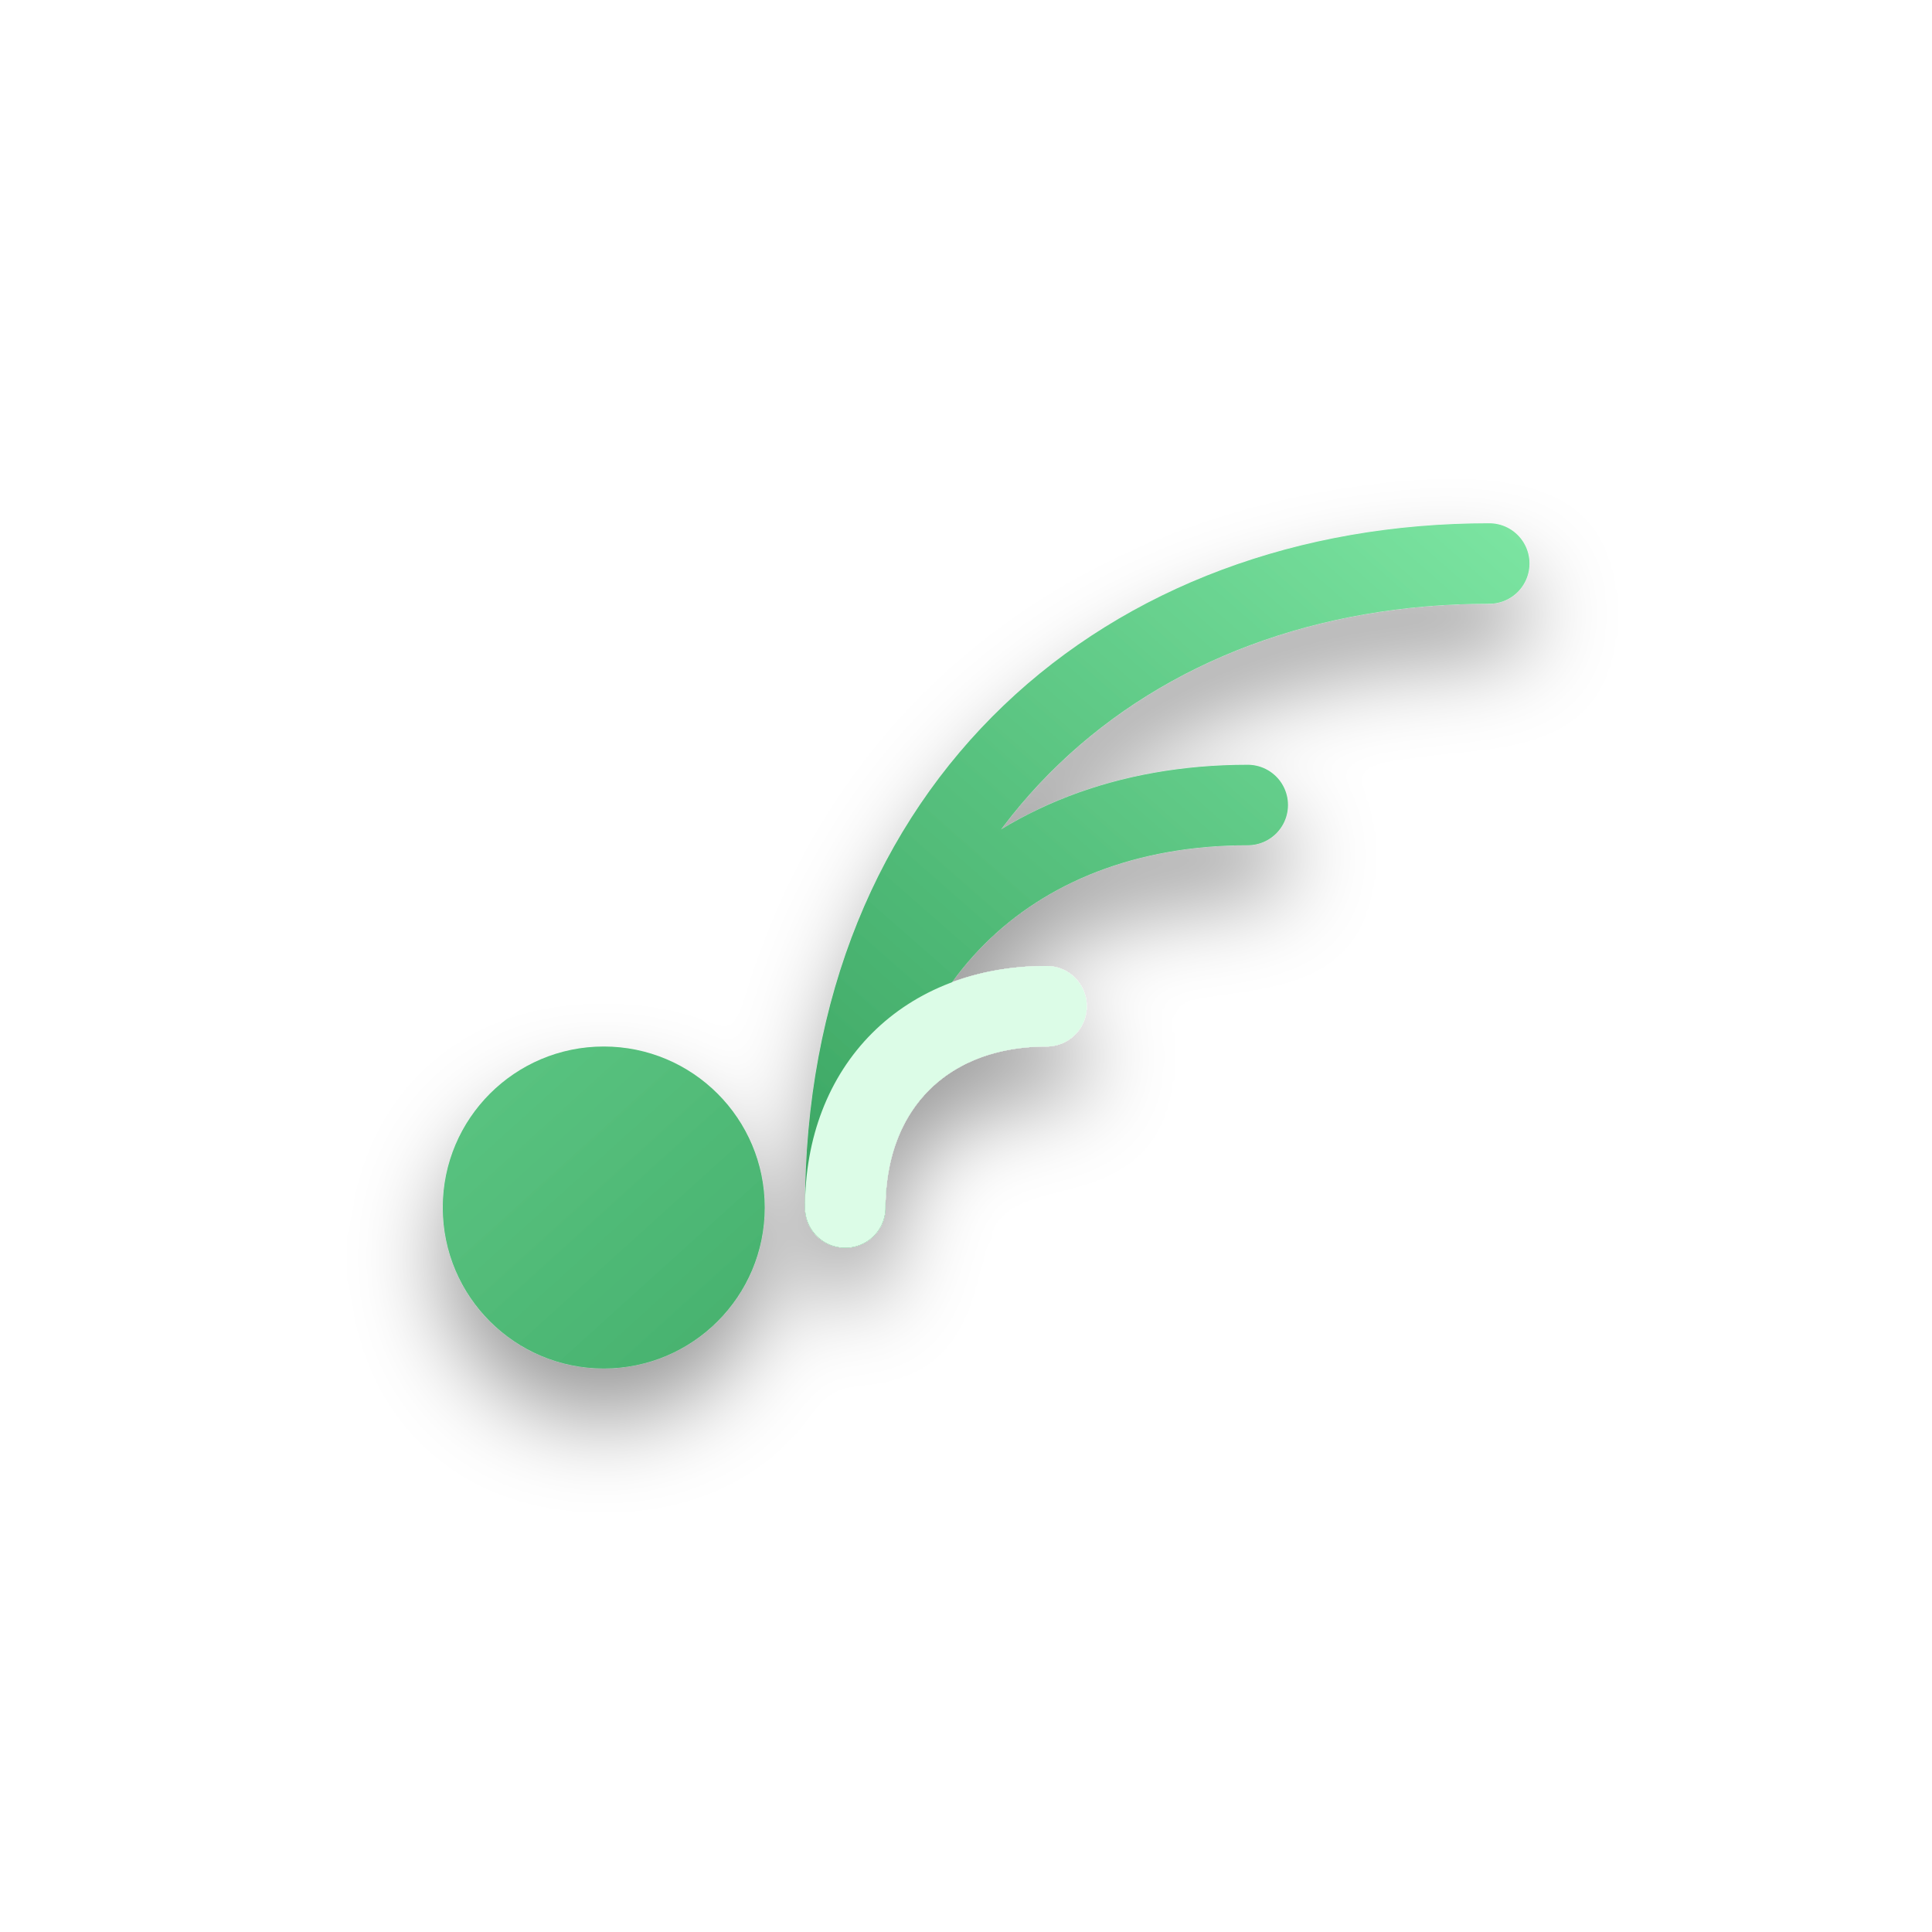
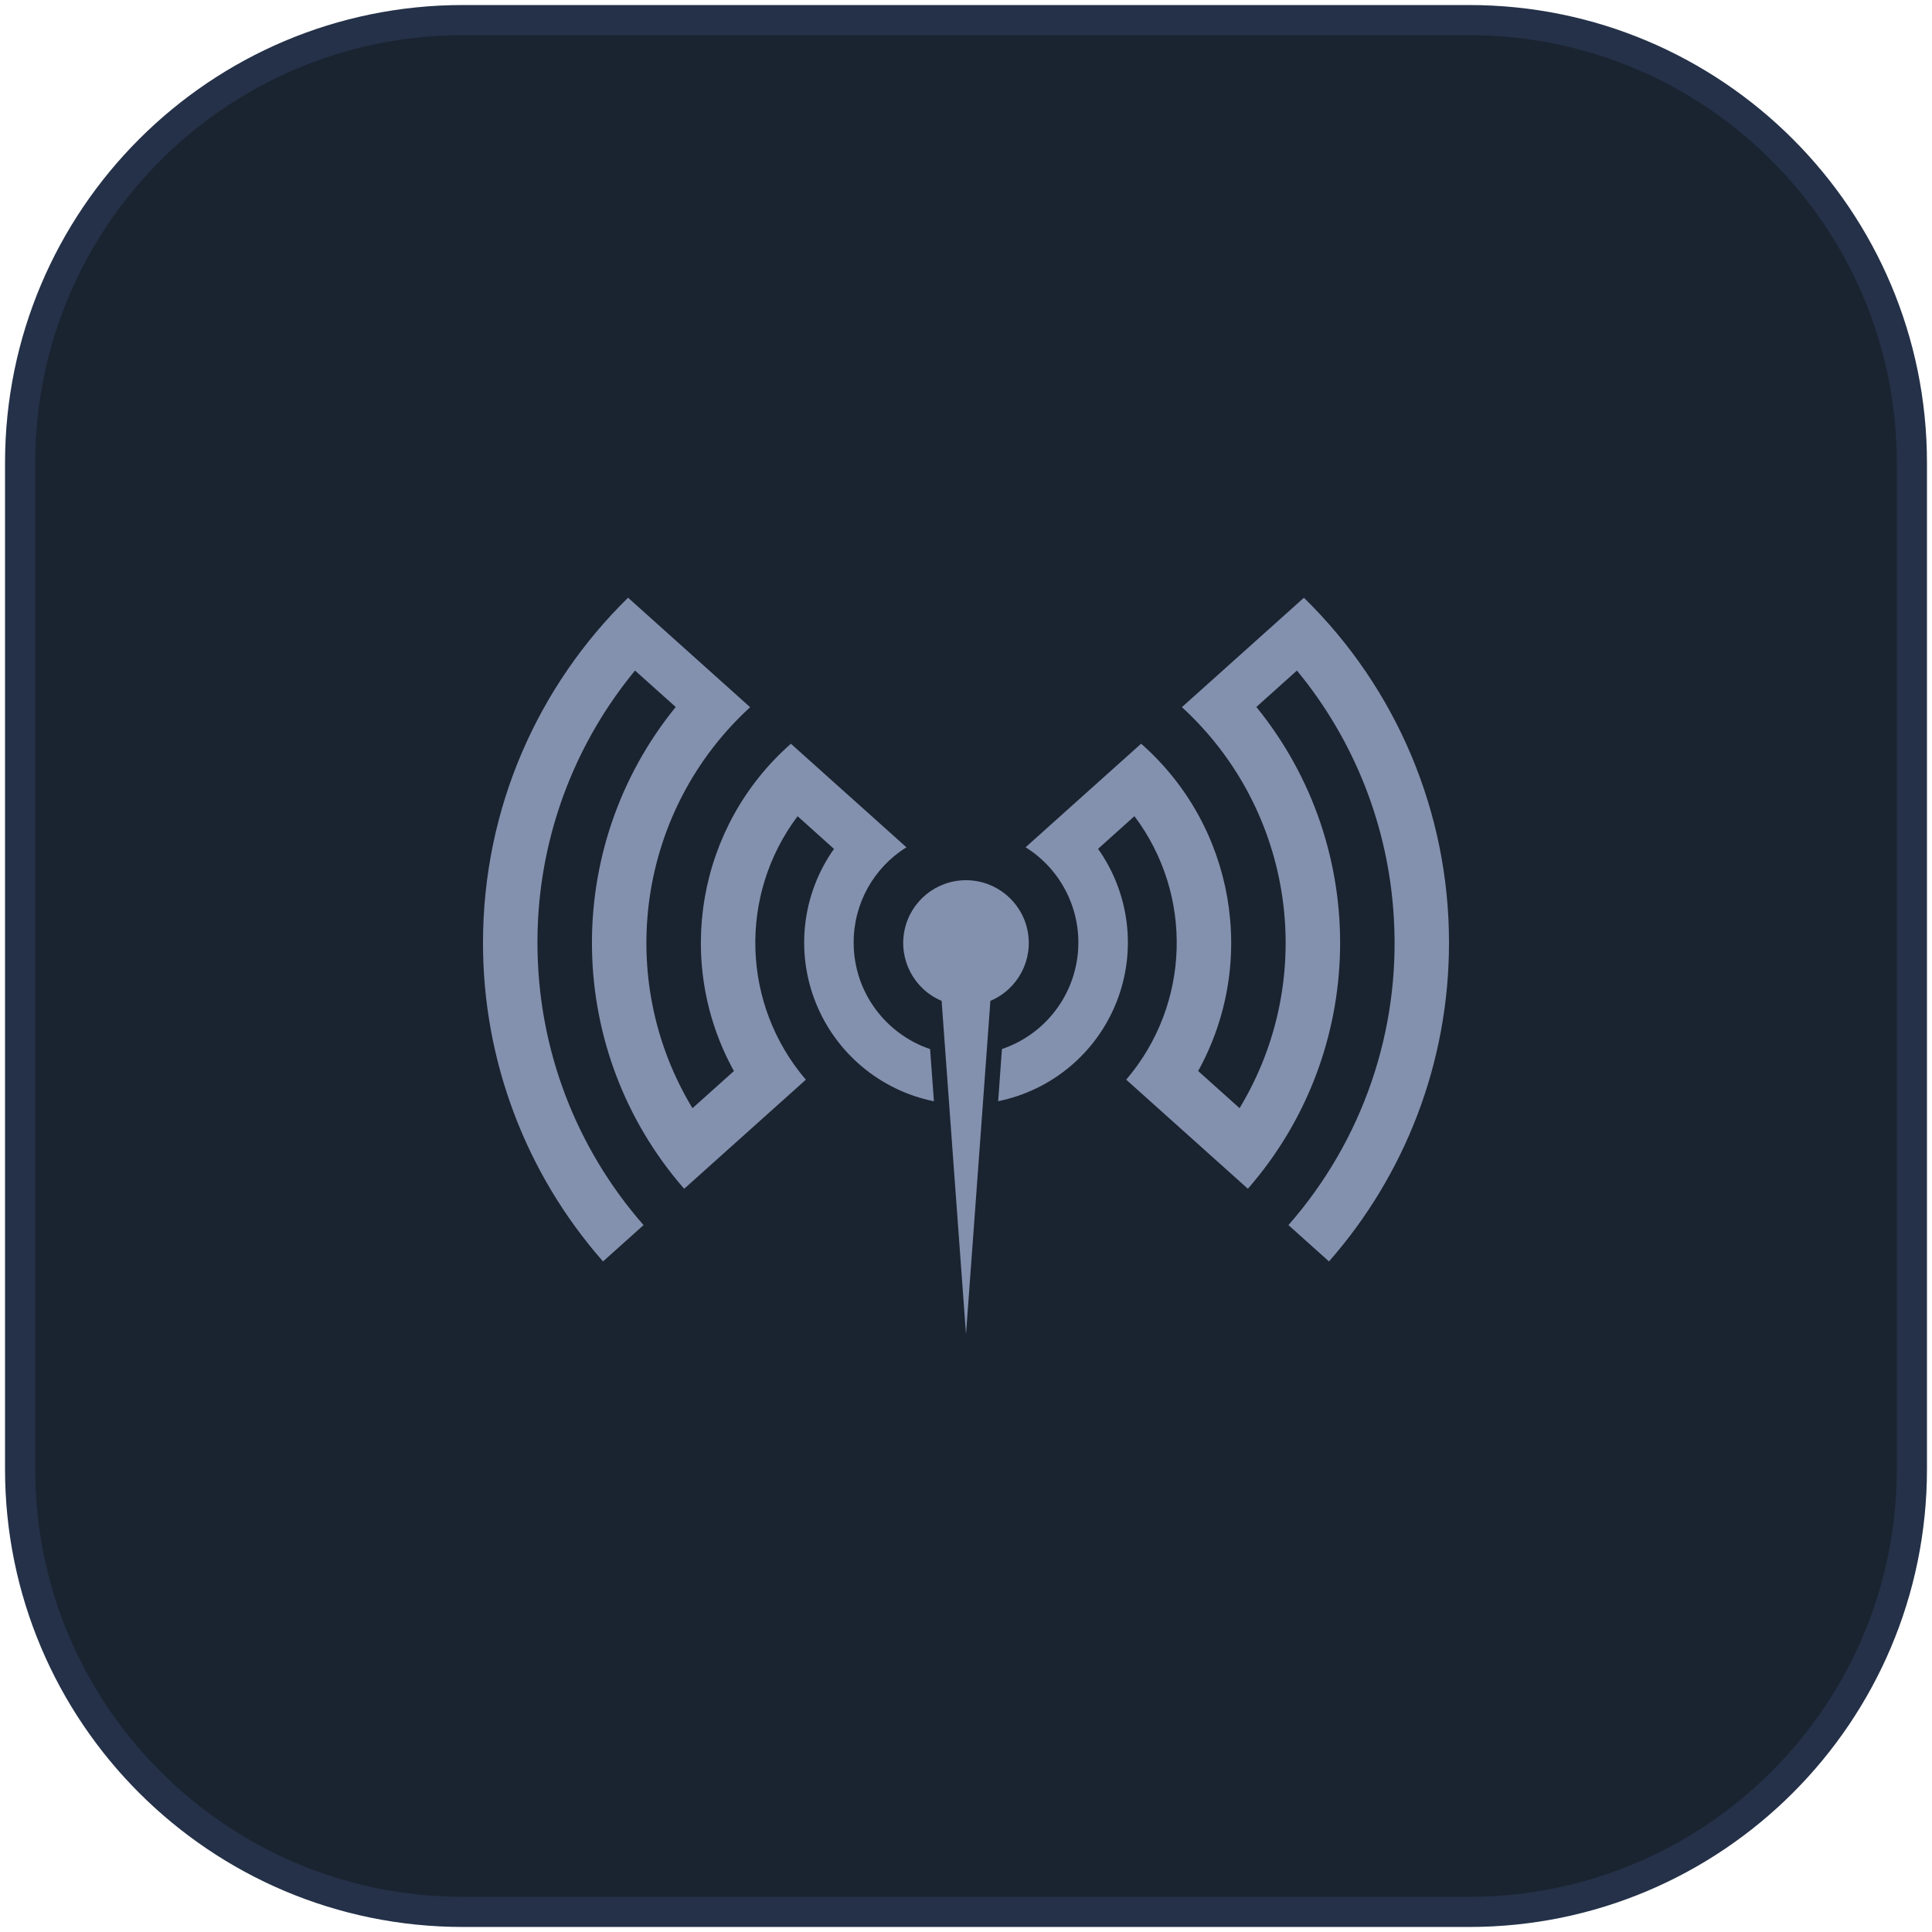
<svg xmlns="http://www.w3.org/2000/svg" viewBox="0 0 96 96" fill="none" aria-hidden="true">
-   <defs>
-     <linearGradient id="g" x1="10" y1="6" x2="86" y2="90" gradientUnits="userSpaceOnUse">
-       <stop stop-color="#86EFAC" />
-       <stop offset="1" stop-color="#15803D" />
-     </linearGradient>
-     <linearGradient id="g2" x1="20" y1="80" x2="76" y2="16" gradientUnits="userSpaceOnUse">
-       <stop stop-color="#15803D" />
-       <stop offset="1" stop-color="#86EFAC" />
-     </linearGradient>
-     <filter id="s" x="-25%" y="-25%" width="150%" height="150%">
-       <feDropShadow dx="0" dy="2.5" stdDeviation="2.2" flood-color="#000" flood-opacity=".4" />
-     </filter>
-   </defs>
-   <g filter="url(#s)">
-     <circle cx="30" cy="60" r="8" fill="url(#g)" />
-     <path d="M42 60c0-12 8-20 20-20M42 60c0-20 14-32 32-32" stroke="url(#g2)" stroke-width="4" fill="none" stroke-linecap="round" />
-     <path d="M42 60c0-6 4-10 10-10" stroke="#DCFCE7" stroke-width="4" fill="none" stroke-linecap="round" />
+   <rect x="1" y="1" width="94" height="94" rx="22" fill="#1a2330" stroke="#243148" stroke-width="1.5" />
+   <g transform="translate(24 24) scale(2)" fill="#8391ae">
+     <path d="M1.353 11.424c0 2.637.964 5.105 2.636 7.013l-1.007.903A11.968 11.968 0 010 11.424C0 8.065 1.38 5.029 3.604 2.85l.05.045L6.637 5.57a7.942 7.942 0 00-1.433 9.963l1.03-.923a6.59 6.59 0 011.416-8.132l1.02.915.909.814.941.844a2.778 2.778 0 00-1.311 2.367c0 1.23.795 2.273 1.899 2.646l.095 1.297a4.024 4.024 0 01-2.483-6.27l-.9-.809-.004-.003a5.233 5.233 0 00.205 6.546l-3.023 2.71a9.291 9.291 0 01-.21-11.97L3.777 4.66a10.599 10.599 0 00-2.407 6.14l-.006.008.005.004c-.011.203-.017.406-.017.612zm11.54 2.639a2.793 2.793 0 00.588-5.013l.941-.844.908-.814 1.021-.915a6.59 6.59 0 011.417 8.132l1.029.923a7.942 7.942 0 00-1.433-9.963l2.981-2.673.05-.045A11.964 11.964 0 0124 11.424c0 2.98-1.095 5.769-2.982 7.916l-1.007-.903a10.61 10.61 0 002.619-7.625l.005-.004-.006-.007a10.598 10.598 0 00-2.407-6.141l-1.008.904a9.291 9.291 0 01-.211 11.97l-3.023-2.71a5.233 5.233 0 00.205-6.546l-.004.003-.9.808a4.024 4.024 0 01-2.482 6.27zM12 21.149l.335-4.571.271-3.712a1.56 1.56 0 10-1.212 0l.271 3.712Z" />
  </g>
</svg>
